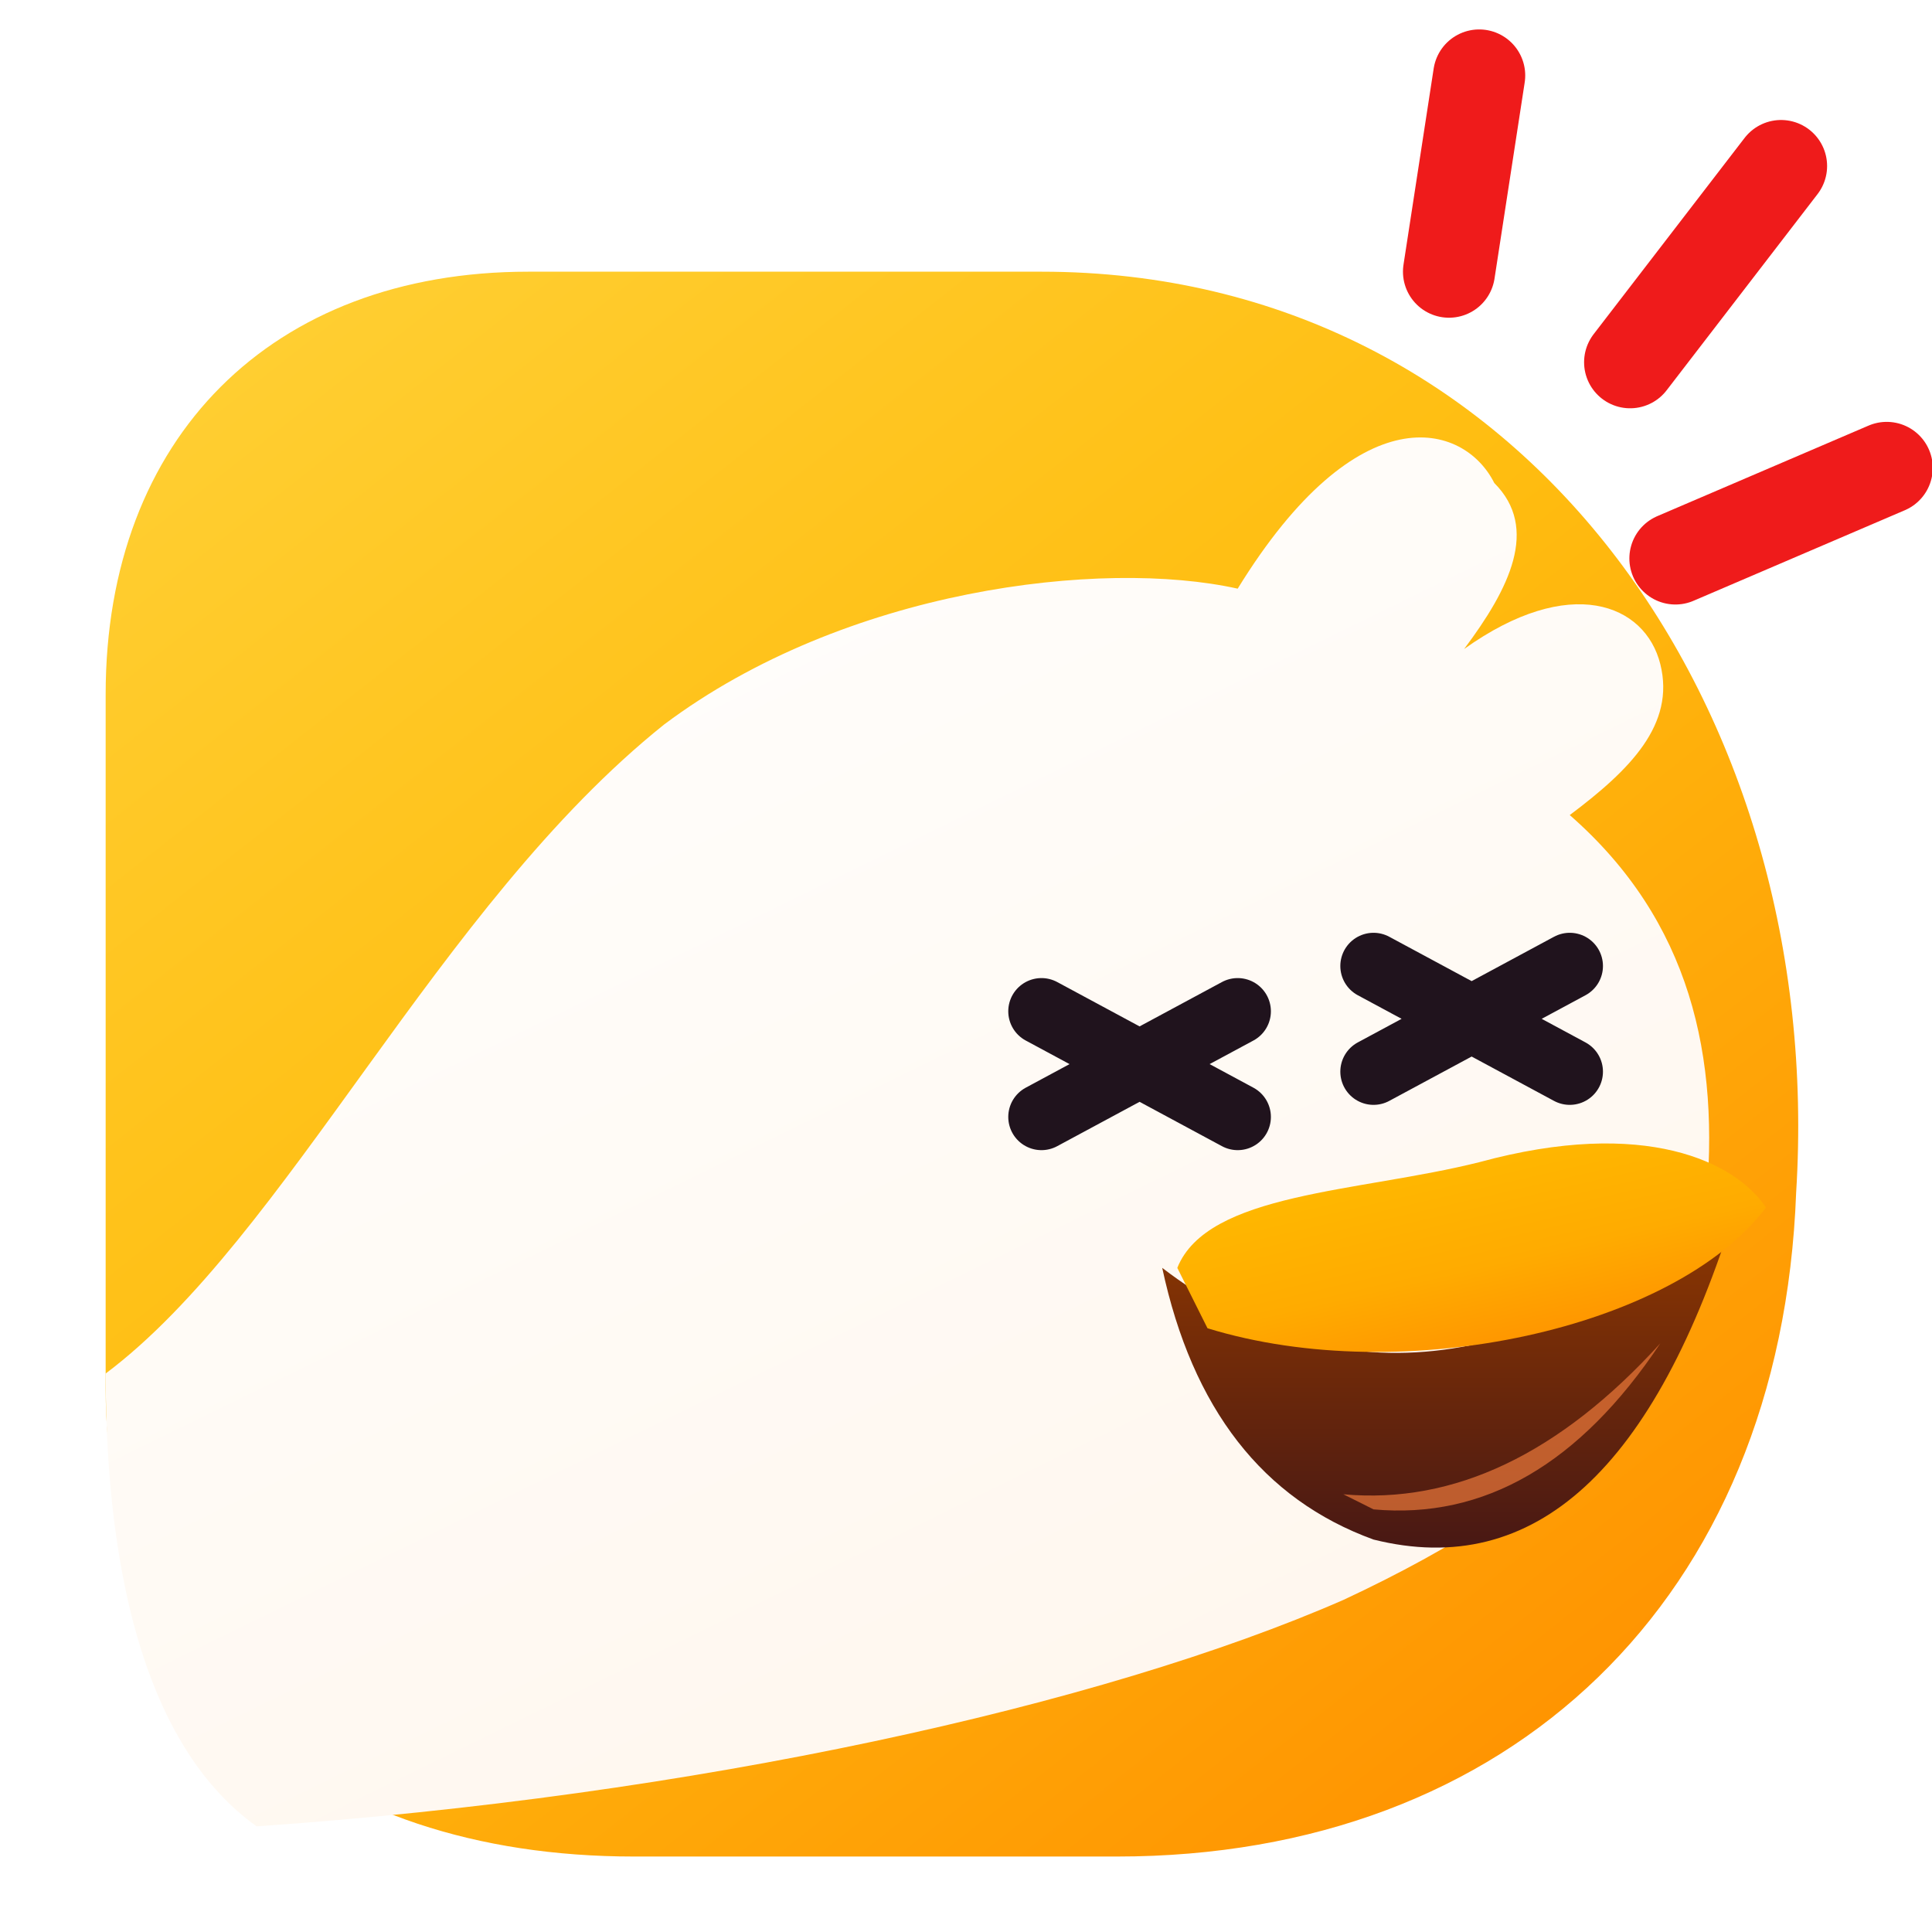
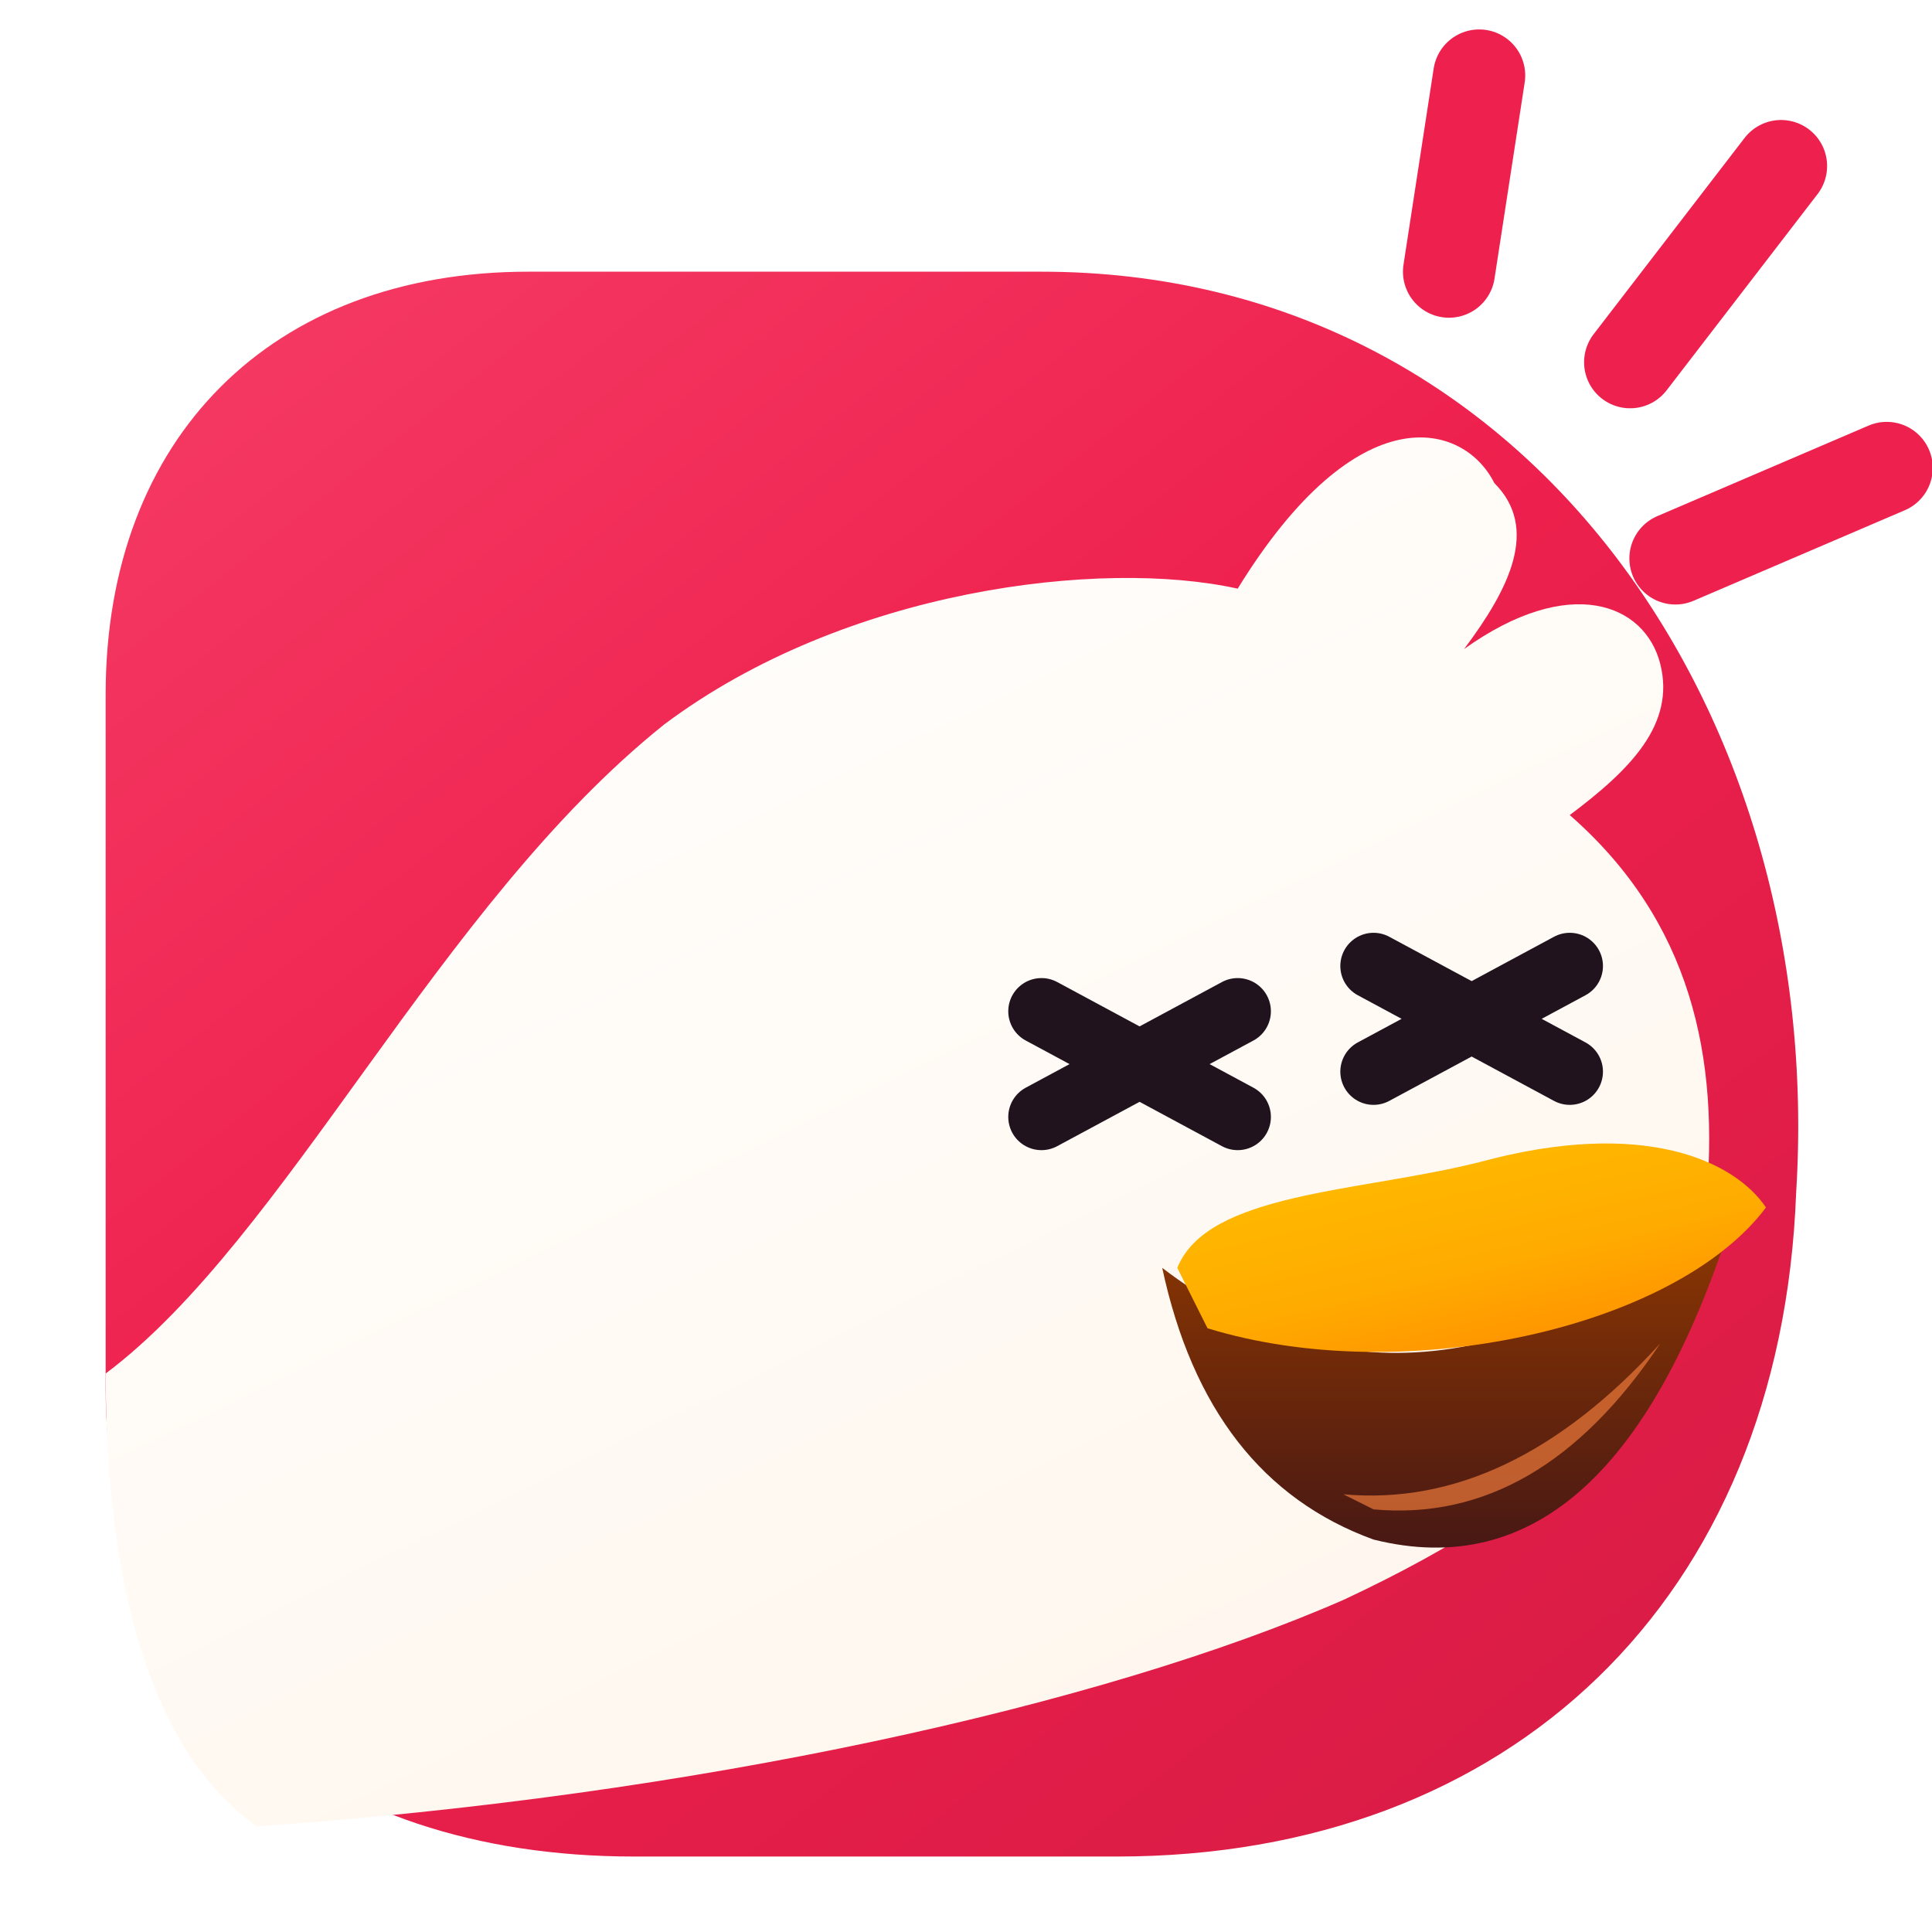
<svg xmlns="http://www.w3.org/2000/svg" width="56" height="56" viewBox="0 0 128 128" role="img" aria-label="MnemoDuck — Ошибка">
  <defs>
    <linearGradient id="sun" x1="0" y1="0" x2="0.84" y2="1">
-       <stop offset="0" stop-color="#FFD137" />
-       <stop offset=".48" stop-color="#FFBD10" />
-       <stop offset="1" stop-color="#FF9100" />
+       <stop offset="0" stop-color="#F53C65" />
+       <stop offset=".48" stop-color="#EE204D" />
+       <stop offset="1" stop-color="#D91C45" />
    </linearGradient>
    <linearGradient id="white" x1="0" y1="0" x2=".55" y2="1">
      <stop offset="0" stop-color="#FFFFFF" />
      <stop offset="1" stop-color="#FFF7EE" />
    </linearGradient>
    <linearGradient id="bill" x1="0" y1="0" x2=".65" y2="1">
      <stop offset="0" stop-color="#FFC000" />
      <stop offset=".65" stop-color="#FFAB00" />
      <stop offset="1" stop-color="#FF9100" />
    </linearGradient>
    <linearGradient id="eye" x1="0" y1="0" x2="1" y2="1">
      <stop offset="0" stop-color="#34302E" />
      <stop offset="1" stop-color="#120B16" />
    </linearGradient>
    <linearGradient id="mouth" x1="0" y1="0" x2="0" y2="1">
      <stop offset="0" stop-color="#913900" />
      <stop offset="1" stop-color="#481814" />
    </linearGradient>
  </defs>
  <g class="body">
    <path class="shell" d="M 35 18 C 18 18 7 29 7 46 L 7 92 C 7 111 21 123 42 123 L 74 123 C 100 123 118 106 119 79 C 121 47 101 18 69 18 Z" fill="url(#sun)" />
    <path class="face" d="M 7 91 C 19 82 29 60 44 48 C 56 39 73 37 82 39 C 90 26 97 28 99 32 C 102 35 100 39 97 43 C 104 38 109 40 110 44 C 111 48 108 51 104 54 C 112 61 114 70 113 80 C 112 91 104 99 89 106 C 73 113 46 119 17 121 C 10 116 7 105 7 91 Z" fill="url(#white)" />
    <path class="eye" d="M69 67 L82 74 M82 67 L69 74" stroke="#20131D" stroke-width="4.4" stroke-linecap="round" />
    <path class="eye" d="M91 64 L104 71 M104 64 L91 71" stroke="#20131D" stroke-width="4.4" stroke-linecap="round" />
    <g class="beak" transform="translate(-8 0)">
      <path d="M85 84 Q102 97 123 80 Q115 106 99 102 Q88 98 85 84 Z" fill="url(#mouth)" />
      <path d="M86 84 C88 79 98 79 106 77 C117 74 123 77 125 80 C119 88 101 92 88 88 Z" fill="url(#bill)" />
      <path d="M97 99 Q108 100 118 89 Q110 101 99 100 Z" fill="#F77F3E" opacity=".65" />
    </g>
-     <g class="dec rays" fill="none" stroke="#EF1B1B" stroke-width="6.1" stroke-linecap="round">
+     <g class="dec rays" fill="none" stroke="#EE204D" stroke-width="6.1" stroke-linecap="round">
      <path d="M 98 5 L 96 18" />
      <path d="M 118 11 L 108 24" />
      <path d="M 125 31 L 111 37" />
    </g>
  </g>
</svg>
